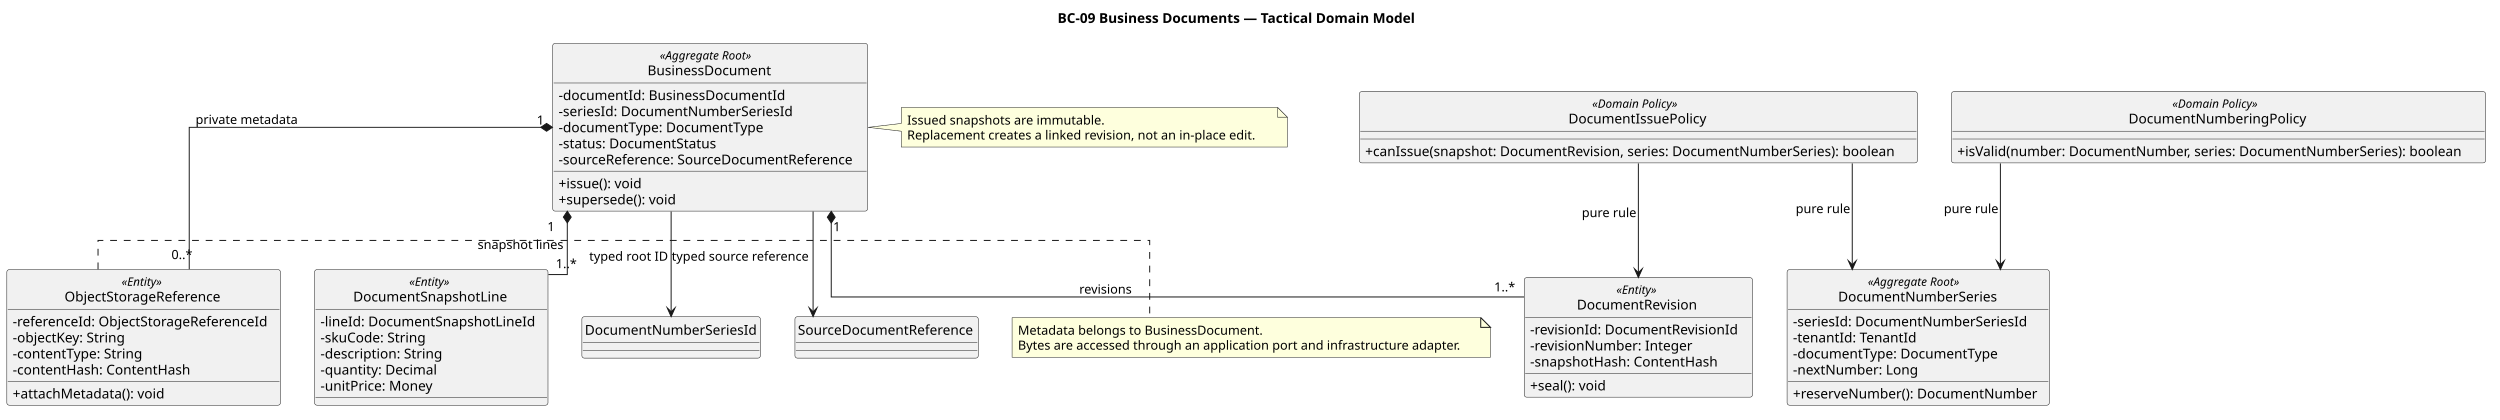
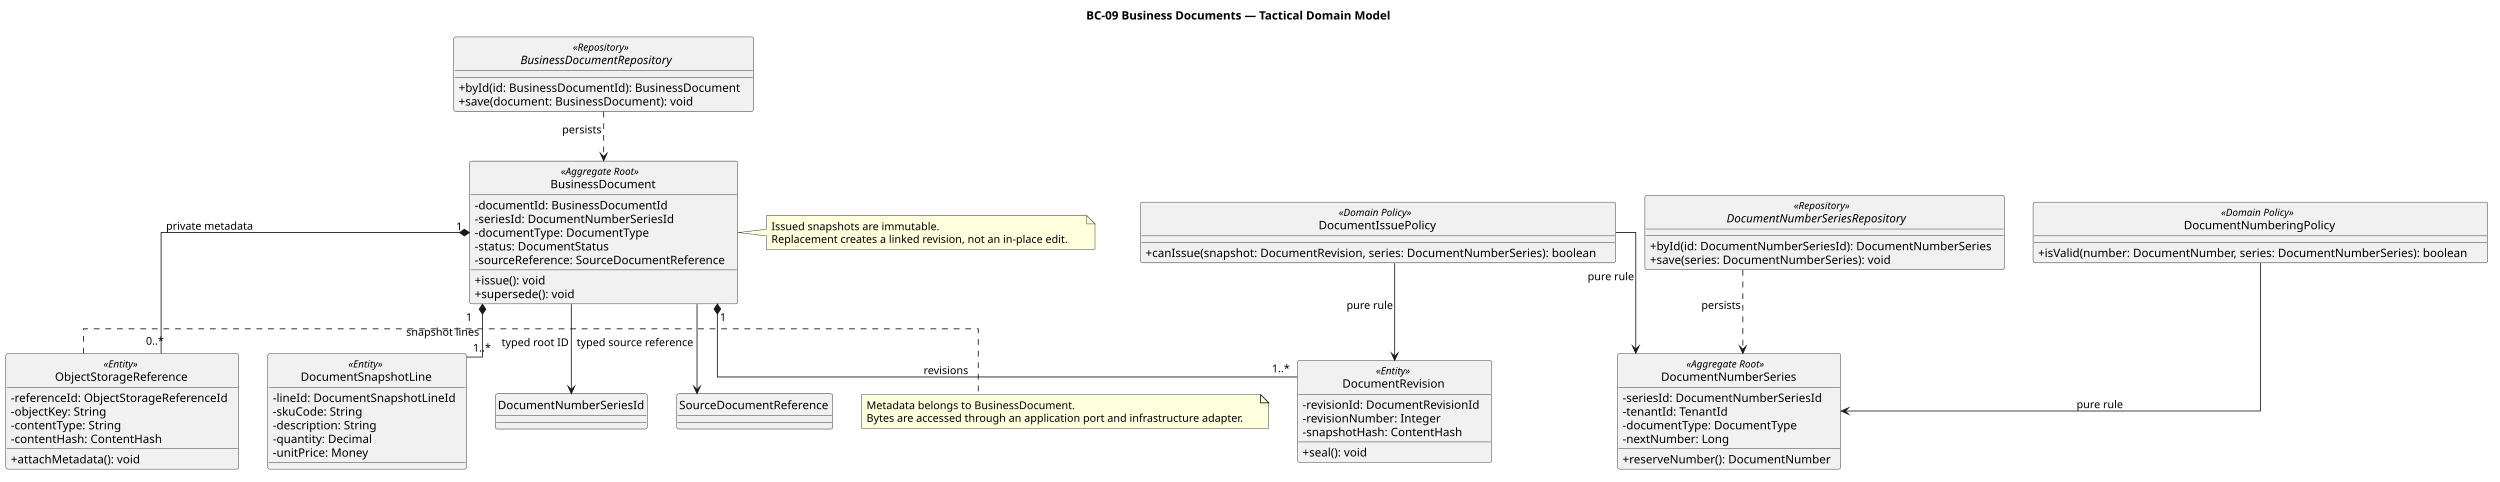
- <svg xmlns="http://www.w3.org/2000/svg" contentStyleType="text/css" data-diagram-type="CLASS" height="430px" preserveAspectRatio="none" style="width:2564px;height:430px;background:#FFFFFF;" version="1.1" viewBox="0 0 2564 430" width="2564px" zoomAndPan="magnify">
+ <svg xmlns="http://www.w3.org/2000/svg" contentStyleType="text/css" data-diagram-type="CLASS" height="580px" preserveAspectRatio="none" style="width:3012px;height:580px;background:#FFFFFF;" version="1.1" viewBox="0 0 3012 580" width="3012px" zoomAndPan="magnify">
  <defs />
  <g>
    <g class="title" data-source-line="1">
-       <text fill="#000000" font-family="sans-serif" font-size="14" font-weight="700" lengthAdjust="spacing" textLength="387.933" x="1084.63" y="23.535">BC-09 Business Documents — Tactical Domain Model</text>
+       <text fill="#000000" font-family="sans-serif" font-size="14" font-weight="700" lengthAdjust="spacing" textLength="387.933" x="1308.63" y="23.535">BC-09 Business Documents — Tactical Domain Model</text>
    </g>
    <g class="entity" data-qualified-name="BusinessDocument" data-source-line="7" id="ent0001">
-       <rect fill="#F1F1F1" height="172.039" rx="2.5" ry="2.5" style="stroke:#181818;stroke-width:0.5;" width="322.926" x="566.85" y="44.488" />
-       <text fill="#000000" font-family="sans-serif" font-size="12" font-style="italic" lengthAdjust="spacing" textLength="103.312" x="676.657" y="61.09">«Aggregate Root»</text>
-       <text fill="#000000" font-family="sans-serif" font-size="14" lengthAdjust="spacing" textLength="128.427" x="664.1" y="77.156">BusinessDocument</text>
-       <line style="stroke:#181818;stroke-width:0.5;" x1="567.85" x2="888.776" y1="85.109" y2="85.109" />
-       <text fill="#000000" font-family="sans-serif" font-size="14" lengthAdjust="spacing" textLength="239.142" x="572.85" y="102.644">-documentId: BusinessDocumentId</text>
-       <text fill="#000000" font-family="sans-serif" font-size="14" lengthAdjust="spacing" textLength="246.531" x="572.85" y="119.133">-seriesId: DocumentNumberSeriesId</text>
-       <text fill="#000000" font-family="sans-serif" font-size="14" lengthAdjust="spacing" textLength="220.322" x="572.85" y="135.621">-documentType: DocumentType</text>
-       <text fill="#000000" font-family="sans-serif" font-size="14" lengthAdjust="spacing" textLength="169.435" x="572.85" y="152.109">-status: DocumentStatus</text>
-       <text fill="#000000" font-family="sans-serif" font-size="14" lengthAdjust="spacing" textLength="310.926" x="572.85" y="168.598">-sourceReference: SourceDocumentReference</text>
-       <line style="stroke:#181818;stroke-width:0.5;" x1="567.85" x2="888.776" y1="175.551" y2="175.551" />
-       <text fill="#000000" font-family="sans-serif" font-size="14" lengthAdjust="spacing" textLength="92.606" x="572.85" y="193.086">+issue(): void</text>
-       <text fill="#000000" font-family="sans-serif" font-size="14" lengthAdjust="spacing" textLength="127.511" x="572.85" y="209.574">+supersede(): void</text>
+       <rect fill="#F1F1F1" height="172.039" rx="2.5" ry="2.5" style="stroke:#181818;stroke-width:0.5;" width="322.926" x="565.85" y="194.088" />
+       <text fill="#000000" font-family="sans-serif" font-size="12" font-style="italic" lengthAdjust="spacing" textLength="103.312" x="675.657" y="210.69">«Aggregate Root»</text>
+       <text fill="#000000" font-family="sans-serif" font-size="14" lengthAdjust="spacing" textLength="128.427" x="663.1" y="226.756">BusinessDocument</text>
+       <line style="stroke:#181818;stroke-width:0.5;" x1="566.85" x2="887.776" y1="234.709" y2="234.709" />
+       <text fill="#000000" font-family="sans-serif" font-size="14" lengthAdjust="spacing" textLength="239.142" x="571.85" y="252.244">-documentId: BusinessDocumentId</text>
+       <text fill="#000000" font-family="sans-serif" font-size="14" lengthAdjust="spacing" textLength="246.531" x="571.85" y="268.733">-seriesId: DocumentNumberSeriesId</text>
+       <text fill="#000000" font-family="sans-serif" font-size="14" lengthAdjust="spacing" textLength="220.322" x="571.85" y="285.221">-documentType: DocumentType</text>
+       <text fill="#000000" font-family="sans-serif" font-size="14" lengthAdjust="spacing" textLength="169.435" x="571.85" y="301.709">-status: DocumentStatus</text>
+       <text fill="#000000" font-family="sans-serif" font-size="14" lengthAdjust="spacing" textLength="310.926" x="571.85" y="318.198">-sourceReference: SourceDocumentReference</text>
+       <line style="stroke:#181818;stroke-width:0.5;" x1="566.85" x2="887.776" y1="325.151" y2="325.151" />
+       <text fill="#000000" font-family="sans-serif" font-size="14" lengthAdjust="spacing" textLength="92.606" x="571.85" y="342.686">+issue(): void</text>
+       <text fill="#000000" font-family="sans-serif" font-size="14" lengthAdjust="spacing" textLength="127.511" x="571.85" y="359.174">+supersede(): void</text>
    </g>
    <g class="entity" data-qualified-name="DocumentSnapshotLine" data-source-line="17" id="ent0002">
-       <rect fill="#F1F1F1" height="139.062" rx="2.5" ry="2.5" style="stroke:#181818;stroke-width:0.5;" width="239.404" x="322.61" y="276.528" />
-       <text fill="#000000" font-family="sans-serif" font-size="12" font-style="italic" lengthAdjust="spacing" textLength="45.24" x="419.692" y="293.13">«Entity»</text>
-       <text fill="#000000" font-family="sans-serif" font-size="14" lengthAdjust="spacing" textLength="160.173" x="362.226" y="309.196">DocumentSnapshotLine</text>
-       <line style="stroke:#181818;stroke-width:0.5;" x1="323.61" x2="561.014" y1="317.149" y2="317.149" />
-       <text fill="#000000" font-family="sans-serif" font-size="14" lengthAdjust="spacing" textLength="227.404" x="328.61" y="334.685">-lineId: DocumentSnapshotLineId</text>
-       <text fill="#000000" font-family="sans-serif" font-size="14" lengthAdjust="spacing" textLength="115.835" x="328.61" y="351.173">-skuCode: String</text>
-       <text fill="#000000" font-family="sans-serif" font-size="14" lengthAdjust="spacing" textLength="133.007" x="328.61" y="367.661">-description: String</text>
-       <text fill="#000000" font-family="sans-serif" font-size="14" lengthAdjust="spacing" textLength="127.066" x="328.61" y="384.149">-quantity: Decimal</text>
-       <text fill="#000000" font-family="sans-serif" font-size="14" lengthAdjust="spacing" textLength="120.565" x="328.61" y="400.638">-unitPrice: Money</text>
-       <line style="stroke:#181818;stroke-width:0.5;" x1="323.61" x2="561.014" y1="407.591" y2="407.591" />
+       <rect fill="#F1F1F1" height="139.062" rx="2.5" ry="2.5" style="stroke:#181818;stroke-width:0.5;" width="239.404" x="322.61" y="426.128" />
+       <text fill="#000000" font-family="sans-serif" font-size="12" font-style="italic" lengthAdjust="spacing" textLength="45.24" x="419.692" y="442.73">«Entity»</text>
+       <text fill="#000000" font-family="sans-serif" font-size="14" lengthAdjust="spacing" textLength="160.173" x="362.226" y="458.796">DocumentSnapshotLine</text>
+       <line style="stroke:#181818;stroke-width:0.5;" x1="323.61" x2="561.014" y1="466.749" y2="466.749" />
+       <text fill="#000000" font-family="sans-serif" font-size="14" lengthAdjust="spacing" textLength="227.404" x="328.61" y="484.284">-lineId: DocumentSnapshotLineId</text>
+       <text fill="#000000" font-family="sans-serif" font-size="14" lengthAdjust="spacing" textLength="115.835" x="328.61" y="500.773">-skuCode: String</text>
+       <text fill="#000000" font-family="sans-serif" font-size="14" lengthAdjust="spacing" textLength="133.007" x="328.61" y="517.261">-description: String</text>
+       <text fill="#000000" font-family="sans-serif" font-size="14" lengthAdjust="spacing" textLength="127.066" x="328.61" y="533.749">-quantity: Decimal</text>
+       <text fill="#000000" font-family="sans-serif" font-size="14" lengthAdjust="spacing" textLength="120.565" x="328.61" y="550.238">-unitPrice: Money</text>
+       <line style="stroke:#181818;stroke-width:0.5;" x1="323.61" x2="561.014" y1="557.191" y2="557.191" />
    </g>
    <g class="entity" data-qualified-name="DocumentRevision" data-source-line="25" id="ent0003">
-       <rect fill="#F1F1F1" height="122.574" rx="2.5" ry="2.5" style="stroke:#181818;stroke-width:0.5;" width="234.1" x="1563.26" y="284.768" />
-       <text fill="#000000" font-family="sans-serif" font-size="12" font-style="italic" lengthAdjust="spacing" textLength="45.24" x="1657.69" y="301.37">«Entity»</text>
-       <text fill="#000000" font-family="sans-serif" font-size="14" lengthAdjust="spacing" textLength="126.157" x="1617.231" y="317.436">DocumentRevision</text>
-       <line style="stroke:#181818;stroke-width:0.5;" x1="1564.26" x2="1796.36" y1="325.389" y2="325.389" />
-       <text fill="#000000" font-family="sans-serif" font-size="14" lengthAdjust="spacing" textLength="222.1" x="1569.26" y="342.925">-revisionId: DocumentRevisionId</text>
-       <text fill="#000000" font-family="sans-serif" font-size="14" lengthAdjust="spacing" textLength="172.71" x="1569.26" y="359.413">-revisionNumber: Integer</text>
-       <text fill="#000000" font-family="sans-serif" font-size="14" lengthAdjust="spacing" textLength="200.614" x="1569.26" y="375.901">-snapshotHash: ContentHash</text>
-       <line style="stroke:#181818;stroke-width:0.5;" x1="1564.26" x2="1796.36" y1="382.854" y2="382.854" />
-       <text fill="#000000" font-family="sans-serif" font-size="14" lengthAdjust="spacing" textLength="84.513" x="1569.26" y="400.389">+seal(): void</text>
+       <rect fill="#F1F1F1" height="122.574" rx="2.5" ry="2.5" style="stroke:#181818;stroke-width:0.5;" width="234.1" x="1563.26" y="434.368" />
+       <text fill="#000000" font-family="sans-serif" font-size="12" font-style="italic" lengthAdjust="spacing" textLength="45.24" x="1657.69" y="450.97">«Entity»</text>
+       <text fill="#000000" font-family="sans-serif" font-size="14" lengthAdjust="spacing" textLength="126.157" x="1617.231" y="467.036">DocumentRevision</text>
+       <line style="stroke:#181818;stroke-width:0.5;" x1="1564.26" x2="1796.36" y1="474.989" y2="474.989" />
+       <text fill="#000000" font-family="sans-serif" font-size="14" lengthAdjust="spacing" textLength="222.1" x="1569.26" y="492.524">-revisionId: DocumentRevisionId</text>
+       <text fill="#000000" font-family="sans-serif" font-size="14" lengthAdjust="spacing" textLength="172.71" x="1569.26" y="509.013">-revisionNumber: Integer</text>
+       <text fill="#000000" font-family="sans-serif" font-size="14" lengthAdjust="spacing" textLength="200.614" x="1569.26" y="525.501">-snapshotHash: ContentHash</text>
+       <line style="stroke:#181818;stroke-width:0.5;" x1="1564.26" x2="1796.36" y1="532.454" y2="532.454" />
+       <text fill="#000000" font-family="sans-serif" font-size="14" lengthAdjust="spacing" textLength="84.513" x="1569.26" y="549.989">+seal(): void</text>
    </g>
    <g class="entity" data-qualified-name="ObjectStorageReference" data-source-line="32" id="ent0004">
-       <rect fill="#F1F1F1" height="139.062" rx="2.5" ry="2.5" style="stroke:#181818;stroke-width:0.5;" width="280.618" x="7" y="276.528" />
-       <text fill="#000000" font-family="sans-serif" font-size="12" font-style="italic" lengthAdjust="spacing" textLength="45.24" x="124.689" y="293.13">«Entity»</text>
-       <text fill="#000000" font-family="sans-serif" font-size="14" lengthAdjust="spacing" textLength="162.306" x="66.156" y="309.196">ObjectStorageReference</text>
-       <line style="stroke:#181818;stroke-width:0.5;" x1="8" x2="286.618" y1="317.149" y2="317.149" />
-       <text fill="#000000" font-family="sans-serif" font-size="14" lengthAdjust="spacing" textLength="268.618" x="13" y="334.685">-referenceId: ObjectStorageReferenceId</text>
-       <text fill="#000000" font-family="sans-serif" font-size="14" lengthAdjust="spacing" textLength="123.061" x="13" y="351.173">-objectKey: String</text>
-       <text fill="#000000" font-family="sans-serif" font-size="14" lengthAdjust="spacing" textLength="141.128" x="13" y="367.661">-contentType: String</text>
-       <text fill="#000000" font-family="sans-serif" font-size="14" lengthAdjust="spacing" textLength="190.005" x="13" y="384.149">-contentHash: ContentHash</text>
-       <line style="stroke:#181818;stroke-width:0.5;" x1="8" x2="286.618" y1="391.103" y2="391.103" />
-       <text fill="#000000" font-family="sans-serif" font-size="14" lengthAdjust="spacing" textLength="161.93" x="13" y="408.638">+attachMetadata(): void</text>
+       <rect fill="#F1F1F1" height="139.062" rx="2.5" ry="2.5" style="stroke:#181818;stroke-width:0.5;" width="280.618" x="7" y="426.128" />
+       <text fill="#000000" font-family="sans-serif" font-size="12" font-style="italic" lengthAdjust="spacing" textLength="45.24" x="124.689" y="442.73">«Entity»</text>
+       <text fill="#000000" font-family="sans-serif" font-size="14" lengthAdjust="spacing" textLength="162.306" x="66.156" y="458.796">ObjectStorageReference</text>
+       <line style="stroke:#181818;stroke-width:0.5;" x1="8" x2="286.618" y1="466.749" y2="466.749" />
+       <text fill="#000000" font-family="sans-serif" font-size="14" lengthAdjust="spacing" textLength="268.618" x="13" y="484.284">-referenceId: ObjectStorageReferenceId</text>
+       <text fill="#000000" font-family="sans-serif" font-size="14" lengthAdjust="spacing" textLength="123.061" x="13" y="500.773">-objectKey: String</text>
+       <text fill="#000000" font-family="sans-serif" font-size="14" lengthAdjust="spacing" textLength="141.128" x="13" y="517.261">-contentType: String</text>
+       <text fill="#000000" font-family="sans-serif" font-size="14" lengthAdjust="spacing" textLength="190.005" x="13" y="533.749">-contentHash: ContentHash</text>
+       <line style="stroke:#181818;stroke-width:0.5;" x1="8" x2="286.618" y1="540.702" y2="540.702" />
+       <text fill="#000000" font-family="sans-serif" font-size="14" lengthAdjust="spacing" textLength="161.93" x="13" y="558.238">+attachMetadata(): void</text>
    </g>
    <g class="entity" data-qualified-name="DocumentNumberSeries" data-source-line="40" id="ent0005">
-       <rect fill="#F1F1F1" height="139.062" rx="2.5" ry="2.5" style="stroke:#181818;stroke-width:0.5;" width="268.956" x="1832.83" y="276.528" />
-       <text fill="#000000" font-family="sans-serif" font-size="12" font-style="italic" lengthAdjust="spacing" textLength="103.312" x="1915.652" y="293.13">«Aggregate Root»</text>
-       <text fill="#000000" font-family="sans-serif" font-size="14" lengthAdjust="spacing" textLength="164.233" x="1885.191" y="309.196">DocumentNumberSeries</text>
-       <line style="stroke:#181818;stroke-width:0.5;" x1="1833.83" x2="2100.786" y1="317.149" y2="317.149" />
-       <text fill="#000000" font-family="sans-serif" font-size="14" lengthAdjust="spacing" textLength="246.531" x="1838.83" y="334.685">-seriesId: DocumentNumberSeriesId</text>
-       <text fill="#000000" font-family="sans-serif" font-size="14" lengthAdjust="spacing" textLength="133.027" x="1838.83" y="351.173">-tenantId: TenantId</text>
-       <text fill="#000000" font-family="sans-serif" font-size="14" lengthAdjust="spacing" textLength="220.322" x="1838.83" y="367.661">-documentType: DocumentType</text>
-       <text fill="#000000" font-family="sans-serif" font-size="14" lengthAdjust="spacing" textLength="135.194" x="1838.83" y="384.149">-nextNumber: Long</text>
-       <line style="stroke:#181818;stroke-width:0.5;" x1="1833.83" x2="2100.786" y1="391.103" y2="391.103" />
-       <text fill="#000000" font-family="sans-serif" font-size="14" lengthAdjust="spacing" textLength="256.956" x="1838.83" y="408.638">+reserveNumber(): DocumentNumber</text>
+       <rect fill="#F1F1F1" height="139.062" rx="2.5" ry="2.5" style="stroke:#181818;stroke-width:0.5;" width="268.956" x="1948.83" y="426.128" />
+       <text fill="#000000" font-family="sans-serif" font-size="12" font-style="italic" lengthAdjust="spacing" textLength="103.312" x="2031.652" y="442.73">«Aggregate Root»</text>
+       <text fill="#000000" font-family="sans-serif" font-size="14" lengthAdjust="spacing" textLength="164.233" x="2001.191" y="458.796">DocumentNumberSeries</text>
+       <line style="stroke:#181818;stroke-width:0.5;" x1="1949.83" x2="2216.786" y1="466.749" y2="466.749" />
+       <text fill="#000000" font-family="sans-serif" font-size="14" lengthAdjust="spacing" textLength="246.531" x="1954.83" y="484.284">-seriesId: DocumentNumberSeriesId</text>
+       <text fill="#000000" font-family="sans-serif" font-size="14" lengthAdjust="spacing" textLength="133.027" x="1954.83" y="500.773">-tenantId: TenantId</text>
+       <text fill="#000000" font-family="sans-serif" font-size="14" lengthAdjust="spacing" textLength="220.322" x="1954.83" y="517.261">-documentType: DocumentType</text>
+       <text fill="#000000" font-family="sans-serif" font-size="14" lengthAdjust="spacing" textLength="135.194" x="1954.83" y="533.749">-nextNumber: Long</text>
+       <line style="stroke:#181818;stroke-width:0.5;" x1="1949.83" x2="2216.786" y1="540.702" y2="540.702" />
+       <text fill="#000000" font-family="sans-serif" font-size="14" lengthAdjust="spacing" textLength="256.956" x="1954.83" y="558.238">+reserveNumber(): DocumentNumber</text>
    </g>
    <g class="entity" data-qualified-name="DocumentIssuePolicy" data-source-line="48" id="ent0006">
-       <rect fill="#F1F1F1" height="73.109" rx="2.5" ry="2.5" style="stroke:#181818;stroke-width:0.5;" width="572.403" x="1394.11" y="93.948" />
-       <text fill="#000000" font-family="sans-serif" font-size="12" font-style="italic" lengthAdjust="spacing" textLength="94.834" x="1632.895" y="110.55">«Domain Policy»</text>
-       <text fill="#000000" font-family="sans-serif" font-size="14" lengthAdjust="spacing" textLength="143.452" x="1608.586" y="126.616">DocumentIssuePolicy</text>
-       <line style="stroke:#181818;stroke-width:0.5;" x1="1395.11" x2="1965.513" y1="134.569" y2="134.569" />
-       <line style="stroke:#181818;stroke-width:0.5;" x1="1395.11" x2="1965.513" y1="142.569" y2="142.569" />
-       <text fill="#000000" font-family="sans-serif" font-size="14" lengthAdjust="spacing" textLength="560.403" x="1400.11" y="160.105">+canIssue(snapshot: DocumentRevision, series: DocumentNumberSeries): boolean</text>
+       <rect fill="#F1F1F1" height="73.109" rx="2.5" ry="2.5" style="stroke:#181818;stroke-width:0.5;" width="572.403" x="1374.11" y="243.548" />
+       <text fill="#000000" font-family="sans-serif" font-size="12" font-style="italic" lengthAdjust="spacing" textLength="94.834" x="1612.895" y="260.15">«Domain Policy»</text>
+       <text fill="#000000" font-family="sans-serif" font-size="14" lengthAdjust="spacing" textLength="143.452" x="1588.586" y="276.216">DocumentIssuePolicy</text>
+       <line style="stroke:#181818;stroke-width:0.5;" x1="1375.11" x2="1945.513" y1="284.169" y2="284.169" />
+       <line style="stroke:#181818;stroke-width:0.5;" x1="1375.11" x2="1945.513" y1="292.169" y2="292.169" />
+       <text fill="#000000" font-family="sans-serif" font-size="14" lengthAdjust="spacing" textLength="560.403" x="1380.11" y="309.704">+canIssue(snapshot: DocumentRevision, series: DocumentNumberSeries): boolean</text>
    </g>
    <g class="entity" data-qualified-name="DocumentNumberingPolicy" data-source-line="52" id="ent0007">
-       <rect fill="#F1F1F1" height="73.109" rx="2.5" ry="2.5" style="stroke:#181818;stroke-width:0.5;" width="547.773" x="2001.42" y="93.948" />
-       <text fill="#000000" font-family="sans-serif" font-size="12" font-style="italic" lengthAdjust="spacing" textLength="94.834" x="2227.89" y="110.55">«Domain Policy»</text>
-       <text fill="#000000" font-family="sans-serif" font-size="14" lengthAdjust="spacing" textLength="184.564" x="2183.025" y="126.616">DocumentNumberingPolicy</text>
-       <line style="stroke:#181818;stroke-width:0.5;" x1="2002.42" x2="2548.193" y1="134.569" y2="134.569" />
-       <line style="stroke:#181818;stroke-width:0.5;" x1="2002.42" x2="2548.193" y1="142.569" y2="142.569" />
-       <text fill="#000000" font-family="sans-serif" font-size="14" lengthAdjust="spacing" textLength="535.773" x="2007.42" y="160.105">+isValid(number: DocumentNumber, series: DocumentNumberSeries): boolean</text>
+       <rect fill="#F1F1F1" height="73.109" rx="2.5" ry="2.5" style="stroke:#181818;stroke-width:0.5;" width="547.773" x="2449.42" y="243.548" />
+       <text fill="#000000" font-family="sans-serif" font-size="12" font-style="italic" lengthAdjust="spacing" textLength="94.834" x="2675.89" y="260.15">«Domain Policy»</text>
+       <text fill="#000000" font-family="sans-serif" font-size="14" lengthAdjust="spacing" textLength="184.564" x="2631.025" y="276.216">DocumentNumberingPolicy</text>
+       <line style="stroke:#181818;stroke-width:0.5;" x1="2450.42" x2="2996.193" y1="284.169" y2="284.169" />
+       <line style="stroke:#181818;stroke-width:0.5;" x1="2450.42" x2="2996.193" y1="292.169" y2="292.169" />
+       <text fill="#000000" font-family="sans-serif" font-size="14" lengthAdjust="spacing" textLength="535.773" x="2455.42" y="309.704">+isValid(number: DocumentNumber, series: DocumentNumberSeries): boolean</text>
    </g>
-     <g class="entity" data-qualified-name="DocumentNumberSeriesId" data-source-line="59" id="ent0011">
-       <rect fill="#F1F1F1" height="42.488" rx="2.5" ry="2.5" style="stroke:#181818;stroke-width:0.5;" width="183.078" x="596.77" y="324.808" />
-       <text fill="#000000" font-family="sans-serif" font-size="14" lengthAdjust="spacing" textLength="177.078" x="599.77" y="343.343">DocumentNumberSeriesId</text>
-       <line style="stroke:#181818;stroke-width:0.5;" x1="597.77" x2="778.848" y1="351.297" y2="351.297" />
-       <line style="stroke:#181818;stroke-width:0.5;" x1="597.77" x2="778.848" y1="359.297" y2="359.297" />
+     <g class="entity" data-qualified-name="BusinessDocumentRepository" data-source-line="56" id="ent0008">
+       <rect fill="#F1F1F1" height="89.598" rx="2.5" ry="2.5" style="stroke:#181818;stroke-width:0.5;" width="361.481" x="546.57" y="44.488" />
+       <text fill="#000000" font-family="sans-serif" font-size="12" font-style="italic" lengthAdjust="spacing" textLength="74.397" x="690.112" y="61.09">«Repository»</text>
+       <text fill="#000000" font-family="sans-serif" font-size="14" font-style="italic" lengthAdjust="spacing" textLength="200.553" x="627.034" y="77.156">BusinessDocumentRepository</text>
+       <line style="stroke:#181818;stroke-width:0.5;" x1="547.57" x2="907.051" y1="85.109" y2="85.109" />
+       <line style="stroke:#181818;stroke-width:0.5;" x1="547.57" x2="907.051" y1="93.109" y2="93.109" />
+       <text fill="#000000" font-family="sans-serif" font-size="14" lengthAdjust="spacing" textLength="349.481" x="552.57" y="110.644">+byId(id: BusinessDocumentId): BusinessDocument</text>
+       <text fill="#000000" font-family="sans-serif" font-size="14" lengthAdjust="spacing" textLength="293.063" x="552.57" y="127.133">+save(document: BusinessDocument): void</text>
    </g>
-     <g class="entity" data-qualified-name="SourceDocumentReference" data-source-line="60" id="ent0013">
-       <rect fill="#F1F1F1" height="42.488" rx="2.5" ry="2.5" style="stroke:#181818;stroke-width:0.5;" width="188.055" x="815.28" y="324.808" />
-       <text fill="#000000" font-family="sans-serif" font-size="14" lengthAdjust="spacing" textLength="182.055" x="818.28" y="343.343">SourceDocumentReference</text>
-       <line style="stroke:#181818;stroke-width:0.5;" x1="816.28" x2="1002.335" y1="351.297" y2="351.297" />
-       <line style="stroke:#181818;stroke-width:0.5;" x1="816.28" x2="1002.335" y1="359.297" y2="359.297" />
+     <g class="entity" data-qualified-name="DocumentNumberSeriesRepository" data-source-line="61" id="ent0009">
+       <rect fill="#F1F1F1" height="89.598" rx="2.5" ry="2.5" style="stroke:#181818;stroke-width:0.5;" width="433.094" x="1981.76" y="235.308" />
+       <text fill="#000000" font-family="sans-serif" font-size="12" font-style="italic" lengthAdjust="spacing" textLength="74.397" x="2161.109" y="251.91">«Repository»</text>
+       <text fill="#000000" font-family="sans-serif" font-size="14" font-style="italic" lengthAdjust="spacing" textLength="236.359" x="2080.127" y="267.976">DocumentNumberSeriesRepository</text>
+       <line style="stroke:#181818;stroke-width:0.5;" x1="1982.76" x2="2413.854" y1="275.929" y2="275.929" />
+       <line style="stroke:#181818;stroke-width:0.5;" x1="1982.76" x2="2413.854" y1="283.929" y2="283.929" />
+       <text fill="#000000" font-family="sans-serif" font-size="14" lengthAdjust="spacing" textLength="421.094" x="1987.76" y="301.464">+byId(id: DocumentNumberSeriesId): DocumentNumberSeries</text>
+       <text fill="#000000" font-family="sans-serif" font-size="14" lengthAdjust="spacing" textLength="300.453" x="1987.76" y="317.953">+save(series: DocumentNumberSeries): void</text>
    </g>
-     <g class="entity" data-qualified-name="GMN19" data-source-line="67" id="ent0020">
-       <path d="M1037.99,325.748 L1037.99,366.369 L1528.634,366.369 L1528.634,335.748 L1518.634,325.748 L1037.99,325.748" fill="#FEFFDD" style="stroke:#181818;stroke-width:0.5;" />
-       <path d="M1518.634,325.748 L1518.634,335.748 L1528.634,335.748 L1518.634,325.748" fill="#FEFFDD" style="stroke:#181818;stroke-width:1;" />
-       <text fill="#000000" font-family="sans-serif" font-size="13" lengthAdjust="spacing" textLength="256.407" x="1043.99" y="343.317">Metadata belongs to BusinessDocument.</text>
-       <text fill="#000000" font-family="sans-serif" font-size="13" lengthAdjust="spacing" textLength="469.644" x="1043.99" y="358.627">Bytes are accessed through an application port and infrastructure adapter.</text>
+     <g class="entity" data-qualified-name="DocumentNumberSeriesId" data-source-line="69" id="ent0013">
+       <rect fill="#F1F1F1" height="42.488" rx="2.5" ry="2.5" style="stroke:#181818;stroke-width:0.5;" width="183.078" x="596.77" y="474.408" />
+       <text fill="#000000" font-family="sans-serif" font-size="14" lengthAdjust="spacing" textLength="177.078" x="599.77" y="492.943">DocumentNumberSeriesId</text>
+       <line style="stroke:#181818;stroke-width:0.5;" x1="597.77" x2="778.848" y1="500.897" y2="500.897" />
+       <line style="stroke:#181818;stroke-width:0.5;" x1="597.77" x2="778.848" y1="508.897" y2="508.897" />
    </g>
-     <g class="entity" data-qualified-name="GMN22" data-source-line="72" id="ent0023">
-       <path d="M924.36,110.198 L924.36,126.588 L890.27,130.588 L924.36,134.588 L924.36,150.819 A0,0 0 0 0 924.36,150.819 L1320.265,150.819 A0,0 0 0 0 1320.265,150.819 L1320.265,120.198 L1310.265,110.198 L924.36,110.198 A0,0 0 0 0 924.36,110.198" fill="#FEFFDD" style="stroke:#181818;stroke-width:0.5;" />
-       <path d="M1310.265,110.198 L1310.265,120.198 L1320.265,120.198 L1310.265,110.198" fill="#FEFFDD" style="stroke:#181818;stroke-width:0.5;" />
-       <text fill="#000000" font-family="sans-serif" font-size="13" lengthAdjust="spacing" textLength="208.235" x="930.36" y="127.767">Issued snapshots are immutable.</text>
-       <text fill="#000000" font-family="sans-serif" font-size="13" lengthAdjust="spacing" textLength="374.905" x="930.36" y="143.077">Replacement creates a linked revision, not an in-place edit.</text>
+     <g class="entity" data-qualified-name="SourceDocumentReference" data-source-line="70" id="ent0015">
+       <rect fill="#F1F1F1" height="42.488" rx="2.5" ry="2.5" style="stroke:#181818;stroke-width:0.5;" width="188.055" x="815.28" y="474.408" />
+       <text fill="#000000" font-family="sans-serif" font-size="14" lengthAdjust="spacing" textLength="182.055" x="818.28" y="492.943">SourceDocumentReference</text>
+       <line style="stroke:#181818;stroke-width:0.5;" x1="816.28" x2="1002.335" y1="500.897" y2="500.897" />
+       <line style="stroke:#181818;stroke-width:0.5;" x1="816.28" x2="1002.335" y1="508.897" y2="508.897" />
    </g>
-     <g class="link" data-entity-1="ent0001" data-entity-2="ent0002" data-link-type="composition" data-source-line="56" id="lnk8">
-       <path codeLine="56" d="M581.81,228.638 C581.81,262.568 581.81,281.588 581.81,281.588 C581.81,281.588 574.15,281.588 562.41,281.588" fill="none" id="BusinessDocument-backto-DocumentSnapshotLine" style="stroke:#181818;stroke-width:1;" />
-       <polygon fill="#181818" points="581.81,216.638,577.81,222.638,581.81,228.638,585.81,222.638,581.81,216.638" style="stroke:#181818;stroke-width:1;stroke-linejoin:miter;stroke-miterlimit:10;" />
-       <text fill="#000000" font-family="sans-serif" font-size="13" lengthAdjust="spacing" textLength="91.165" x="489.81" y="255.377">snapshot lines</text>
-       <text fill="#000000" font-family="sans-serif" font-size="13" lengthAdjust="spacing" textLength="8.22" x="561.356" y="236.973">1</text>
-       <text fill="#000000" font-family="sans-serif" font-size="13" lengthAdjust="spacing" textLength="22.712" x="570.01" y="275.005">1..*</text>
+     <g class="entity" data-qualified-name="GMN23" data-source-line="79" id="ent0024">
+       <path d="M1037.99,475.348 L1037.99,515.969 L1528.634,515.969 L1528.634,485.348 L1518.634,475.348 L1037.99,475.348" fill="#FEFFDD" style="stroke:#181818;stroke-width:0.5;" />
+       <path d="M1518.634,475.348 L1518.634,485.348 L1528.634,485.348 L1518.634,475.348" fill="#FEFFDD" style="stroke:#181818;stroke-width:1;" />
+       <text fill="#000000" font-family="sans-serif" font-size="13" lengthAdjust="spacing" textLength="256.407" x="1043.99" y="492.917">Metadata belongs to BusinessDocument.</text>
+       <text fill="#000000" font-family="sans-serif" font-size="13" lengthAdjust="spacing" textLength="469.644" x="1043.99" y="508.227">Bytes are accessed through an application port and infrastructure adapter.</text>
    </g>
-     <g class="link" data-entity-1="ent0001" data-entity-2="ent0003" data-link-type="composition" data-source-line="57" id="lnk9">
-       <path codeLine="57" d="M852.53,228.778 C852.53,272.558 852.53,304.588 852.53,304.588 C852.53,304.588 1334.67,304.588 1563.03,304.588" fill="none" id="BusinessDocument-backto-DocumentRevision" style="stroke:#181818;stroke-width:1;" />
-       <polygon fill="#181818" points="852.53,216.778,848.53,222.778,852.53,228.778,856.53,222.778,852.53,216.778" style="stroke:#181818;stroke-width:1;stroke-linejoin:miter;stroke-miterlimit:10;" />
-       <text fill="#000000" font-family="sans-serif" font-size="13" lengthAdjust="spacing" textLength="56.113" x="1106.87" y="301.157">revisions</text>
-       <text fill="#000000" font-family="sans-serif" font-size="13" lengthAdjust="spacing" textLength="8.22" x="854.495" y="237.125">1</text>
-       <text fill="#000000" font-family="sans-serif" font-size="13" lengthAdjust="spacing" textLength="22.712" x="1532.435" y="298.877">1..*</text>
+     <g class="entity" data-qualified-name="GMN26" data-source-line="84" id="ent0027">
+       <path d="M923.36,259.798 L923.36,276.188 L889.27,280.188 L923.36,284.188 L923.36,300.419 A0,0 0 0 0 923.36,300.419 L1319.265,300.419 A0,0 0 0 0 1319.265,300.419 L1319.265,269.798 L1309.265,259.798 L923.36,259.798 A0,0 0 0 0 923.36,259.798" fill="#FEFFDD" style="stroke:#181818;stroke-width:0.5;" />
+       <path d="M1309.265,259.798 L1309.265,269.798 L1319.265,269.798 L1309.265,259.798" fill="#FEFFDD" style="stroke:#181818;stroke-width:0.5;" />
+       <text fill="#000000" font-family="sans-serif" font-size="13" lengthAdjust="spacing" textLength="208.235" x="929.36" y="277.367">Issued snapshots are immutable.</text>
+       <text fill="#000000" font-family="sans-serif" font-size="13" lengthAdjust="spacing" textLength="374.905" x="929.36" y="292.677">Replacement creates a linked revision, not an in-place edit.</text>
    </g>
-     <g class="link" data-entity-1="ent0001" data-entity-2="ent0004" data-link-type="composition" data-source-line="58" id="lnk10">
-       <path codeLine="58" d="M554.57,130.588 C397.33,130.588 194.08,130.588 194.08,130.588 C194.08,130.588 194.08,213.188 194.08,276.098" fill="none" id="BusinessDocument-backto-ObjectStorageReference" style="stroke:#181818;stroke-width:1;" />
-       <polygon fill="#181818" points="566.57,130.588,560.57,126.588,554.57,130.588,560.57,134.588,566.57,130.588" style="stroke:#181818;stroke-width:1;stroke-linejoin:miter;stroke-miterlimit:10;" />
-       <text fill="#000000" font-family="sans-serif" font-size="13" lengthAdjust="spacing" textLength="106.209" x="200.57" y="127.157">private metadata</text>
-       <text fill="#000000" font-family="sans-serif" font-size="13" lengthAdjust="spacing" textLength="8.22" x="550.547" y="127.805">1</text>
-       <text fill="#000000" font-family="sans-serif" font-size="13" lengthAdjust="spacing" textLength="22.712" x="175.806" y="265.695">0..*</text>
+     <g class="link" data-entity-1="ent0001" data-entity-2="ent0002" data-link-type="composition" data-source-line="66" id="lnk10">
+       <path codeLine="66" d="M581.31,378.538 C581.31,411.898 581.31,430.188 581.31,430.188 C581.31,430.188 573.8,430.188 562.27,430.188" fill="none" id="BusinessDocument-backto-DocumentSnapshotLine" style="stroke:#181818;stroke-width:1;" />
+       <polygon fill="#181818" points="581.31,366.538,577.31,372.538,581.31,378.538,585.31,372.538,581.31,366.538" style="stroke:#181818;stroke-width:1;stroke-linejoin:miter;stroke-miterlimit:10;" />
+       <text fill="#000000" font-family="sans-serif" font-size="13" lengthAdjust="spacing" textLength="91.165" x="489.31" y="404.447">snapshot lines</text>
+       <text fill="#000000" font-family="sans-serif" font-size="13" lengthAdjust="spacing" textLength="8.22" x="561.365" y="386.604">1</text>
+       <text fill="#000000" font-family="sans-serif" font-size="13" lengthAdjust="spacing" textLength="22.712" x="569.862" y="423.547">1..*</text>
    </g>
-     <g class="link" data-entity-1="ent0001" data-entity-2="ent0011" data-link-type="dependency" data-source-line="59" id="lnk12">
-       <path codeLine="59" d="M688.31,216.938 C688.31,256.288 688.31,294.598 688.31,319.728" fill="none" id="BusinessDocument-to-DocumentNumberSeriesId" style="stroke:#181818;stroke-width:1;" />
-       <polygon fill="#181818" points="688.31,324.728,692.31,315.728,688.31,319.728,684.31,315.728,688.31,324.728" style="stroke:#181818;stroke-width:1;stroke-linejoin:miter;stroke-miterlimit:10;" />
-       <text fill="#000000" font-family="sans-serif" font-size="13" lengthAdjust="spacing" textLength="83.123" x="604.31" y="267.397">typed root ID</text>
+     <g class="link" data-entity-1="ent0001" data-entity-2="ent0003" data-link-type="composition" data-source-line="67" id="lnk11">
+       <path codeLine="67" d="M864.28,378.378 C864.28,422.158 864.28,454.188 864.28,454.188 C864.28,454.188 1337.14,454.188 1562.96,454.188" fill="none" id="BusinessDocument-backto-DocumentRevision" style="stroke:#181818;stroke-width:1;" />
+       <polygon fill="#181818" points="864.28,366.378,860.28,372.378,864.28,378.378,868.28,372.378,864.28,366.378" style="stroke:#181818;stroke-width:1;stroke-linejoin:miter;stroke-miterlimit:10;" />
+       <text fill="#000000" font-family="sans-serif" font-size="13" lengthAdjust="spacing" textLength="56.113" x="1112.71" y="450.757">revisions</text>
+       <text fill="#000000" font-family="sans-serif" font-size="13" lengthAdjust="spacing" textLength="8.22" x="867.301" y="386.725">1</text>
+       <text fill="#000000" font-family="sans-serif" font-size="13" lengthAdjust="spacing" textLength="22.712" x="1532.36" y="448.477">1..*</text>
    </g>
-     <g class="link" data-entity-1="ent0001" data-entity-2="ent0013" data-link-type="dependency" data-source-line="60" id="lnk14">
-       <path codeLine="60" d="M833.9,216.938 C833.9,256.288 833.9,294.598 833.9,319.728" fill="none" id="BusinessDocument-to-SourceDocumentReference" style="stroke:#181818;stroke-width:1;" />
-       <polygon fill="#181818" points="833.9,324.728,837.9,315.728,833.9,319.728,829.9,315.728,833.9,324.728" style="stroke:#181818;stroke-width:1;stroke-linejoin:miter;stroke-miterlimit:10;" />
-       <text fill="#000000" font-family="sans-serif" font-size="13" lengthAdjust="spacing" textLength="144.504" x="688.9" y="267.397">typed source reference</text>
+     <g class="link" data-entity-1="ent0001" data-entity-2="ent0004" data-link-type="composition" data-source-line="68" id="lnk12">
+       <path codeLine="68" d="M553.51,280.188 C396.6,280.188 194.08,280.188 194.08,280.188 C194.08,280.188 194.08,362.788 194.08,425.698" fill="none" id="BusinessDocument-backto-ObjectStorageReference" style="stroke:#181818;stroke-width:1;" />
+       <polygon fill="#181818" points="565.51,280.188,559.51,276.188,553.51,280.188,559.51,284.188,565.51,280.188" style="stroke:#181818;stroke-width:1;stroke-linejoin:miter;stroke-miterlimit:10;" />
+       <text fill="#000000" font-family="sans-serif" font-size="13" lengthAdjust="spacing" textLength="106.209" x="200.04" y="276.757">private metadata</text>
+       <text fill="#000000" font-family="sans-serif" font-size="13" lengthAdjust="spacing" textLength="8.22" x="549.484" y="277.405">1</text>
+       <text fill="#000000" font-family="sans-serif" font-size="13" lengthAdjust="spacing" textLength="22.712" x="175.806" y="415.295">0..*</text>
    </g>
-     <g class="link" data-entity-1="ent0006" data-entity-2="ent0003" data-link-type="dependency" data-source-line="61" id="lnk15">
-       <path codeLine="61" d="M1680.31,167.558 C1680.31,199.698 1680.31,241.858 1680.31,279.638" fill="none" id="DocumentIssuePolicy-to-DocumentRevision" style="stroke:#181818;stroke-width:1;" />
-       <polygon fill="#181818" points="1680.31,284.638,1684.31,275.638,1680.31,279.638,1676.31,275.638,1680.31,284.638" style="stroke:#181818;stroke-width:1;stroke-linejoin:miter;stroke-miterlimit:10;" />
-       <text fill="#000000" font-family="sans-serif" font-size="13" lengthAdjust="spacing" textLength="57.313" x="1622.31" y="222.667">pure rule</text>
+     <g class="link" data-entity-1="ent0001" data-entity-2="ent0013" data-link-type="dependency" data-source-line="69" id="lnk14">
+       <path codeLine="69" d="M688.31,366.538 C688.31,405.888 688.31,444.198 688.31,469.328" fill="none" id="BusinessDocument-to-DocumentNumberSeriesId" style="stroke:#181818;stroke-width:1;" />
+       <polygon fill="#181818" points="688.31,474.328,692.31,465.328,688.31,469.328,684.31,465.328,688.31,474.328" style="stroke:#181818;stroke-width:1;stroke-linejoin:miter;stroke-miterlimit:10;" />
+       <text fill="#000000" font-family="sans-serif" font-size="13" lengthAdjust="spacing" textLength="83.123" x="604.31" y="416.997">typed root ID</text>
    </g>
-     <g class="link" data-entity-1="ent0006" data-entity-2="ent0005" data-link-type="dependency" data-source-line="62" id="lnk16">
-       <path codeLine="62" d="M1899.67,167.558 C1899.67,197.408 1899.67,235.228 1899.67,271.438" fill="none" id="DocumentIssuePolicy-to-DocumentNumberSeries" style="stroke:#181818;stroke-width:1;" />
-       <polygon fill="#181818" points="1899.67,276.438,1903.67,267.438,1899.67,271.438,1895.67,267.438,1899.67,276.438" style="stroke:#181818;stroke-width:1;stroke-linejoin:miter;stroke-miterlimit:10;" />
-       <text fill="#000000" font-family="sans-serif" font-size="13" lengthAdjust="spacing" textLength="57.313" x="1841.67" y="218.567">pure rule</text>
+     <g class="link" data-entity-1="ent0001" data-entity-2="ent0015" data-link-type="dependency" data-source-line="70" id="lnk16">
+       <path codeLine="70" d="M839.78,366.538 C839.78,405.888 839.78,444.198 839.78,469.328" fill="none" id="BusinessDocument-to-SourceDocumentReference" style="stroke:#181818;stroke-width:1;" />
+       <polygon fill="#181818" points="839.78,474.328,843.78,465.328,839.78,469.328,835.78,465.328,839.78,474.328" style="stroke:#181818;stroke-width:1;stroke-linejoin:miter;stroke-miterlimit:10;" />
+       <text fill="#000000" font-family="sans-serif" font-size="13" lengthAdjust="spacing" textLength="144.504" x="694.78" y="416.997">typed source reference</text>
    </g>
-     <g class="link" data-entity-1="ent0007" data-entity-2="ent0005" data-link-type="dependency" data-source-line="63" id="lnk17">
-       <path codeLine="63" d="M2051.6,167.558 C2051.6,197.408 2051.6,235.228 2051.6,271.438" fill="none" id="DocumentNumberingPolicy-to-DocumentNumberSeries" style="stroke:#181818;stroke-width:1;" />
-       <polygon fill="#181818" points="2051.6,276.438,2055.6,267.438,2051.6,271.438,2047.6,267.438,2051.6,276.438" style="stroke:#181818;stroke-width:1;stroke-linejoin:miter;stroke-miterlimit:10;" />
-       <text fill="#000000" font-family="sans-serif" font-size="13" lengthAdjust="spacing" textLength="57.313" x="1993.6" y="218.567">pure rule</text>
+     <g class="link" data-entity-1="ent0006" data-entity-2="ent0003" data-link-type="dependency" data-source-line="71" id="lnk17">
+       <path codeLine="71" d="M1680.31,317.158 C1680.31,349.298 1680.31,391.458 1680.31,429.238" fill="none" id="DocumentIssuePolicy-to-DocumentRevision" style="stroke:#181818;stroke-width:1;" />
+       <polygon fill="#181818" points="1680.31,434.238,1684.31,425.238,1680.31,429.238,1676.31,425.238,1680.31,434.238" style="stroke:#181818;stroke-width:1;stroke-linejoin:miter;stroke-miterlimit:10;" />
+       <text fill="#000000" font-family="sans-serif" font-size="13" lengthAdjust="spacing" textLength="57.313" x="1622.31" y="372.267">pure rule</text>
    </g>
-     <g class="link" data-entity-1="ent0004" data-entity-2="ent0020" data-link-type="association" data-source-line="67" id="lnk21">
-       <path d="M100.54,276.158 C100.54,259.578 100.54,246.588 100.54,246.588 C100.54,246.588 1179.12,246.588 1179.12,246.588 C1179.12,246.588 1179.12,296.308 1179.12,325.448" fill="none" id="ObjectStorageReference-GMN19" style="stroke:#181818;stroke-width:1;stroke-dasharray:7,7;" />
+     <g class="link" data-entity-1="ent0006" data-entity-2="ent0005" data-link-type="dependency" data-source-line="72" id="lnk18">
+       <path codeLine="72" d="M1946.94,280.188 C1961.82,280.188 1970.79,280.188 1970.79,280.188 C1970.79,280.188 1970.79,357.788 1970.79,420.698" fill="none" id="DocumentIssuePolicy-to-DocumentNumberSeries" style="stroke:#181818;stroke-width:1;" />
+       <polygon fill="#181818" points="1970.79,425.698,1974.79,416.698,1970.79,420.698,1966.79,416.698,1970.79,425.698" style="stroke:#181818;stroke-width:1;stroke-linejoin:miter;stroke-miterlimit:10;" />
+       <text fill="#000000" font-family="sans-serif" font-size="13" lengthAdjust="spacing" textLength="57.313" x="1912.79" y="337.587">pure rule</text>
+     </g>
+     <g class="link" data-entity-1="ent0007" data-entity-2="ent0005" data-link-type="dependency" data-source-line="73" id="lnk19">
+       <path codeLine="73" d="M2723.31,317.078 C2723.31,378.578 2723.31,495.188 2723.31,495.188 C2723.31,495.188 2411.02,495.188 2223.25,495.188" fill="none" id="DocumentNumberingPolicy-to-DocumentNumberSeries" style="stroke:#181818;stroke-width:1;" />
+       <polygon fill="#181818" points="2218.25,495.188,2227.25,499.188,2223.25,495.188,2227.25,491.188,2218.25,495.188" style="stroke:#181818;stroke-width:1;stroke-linejoin:miter;stroke-miterlimit:10;" />
+       <text fill="#000000" font-family="sans-serif" font-size="13" lengthAdjust="spacing" textLength="57.313" x="2501.84" y="491.757">pure rule</text>
+     </g>
+     <g class="link" data-entity-1="ent0008" data-entity-2="ent0001" data-link-type="dependency" data-source-line="74" id="lnk20">
+       <path codeLine="74" d="M727.31,134.508 C727.31,152.248 727.31,168.238 727.31,188.658" fill="none" id="BusinessDocumentRepository-to-BusinessDocument" style="stroke:#181818;stroke-width:1;stroke-dasharray:7,7;" />
+       <polygon fill="#181818" points="727.31,193.658,731.31,184.658,727.31,188.658,723.31,184.658,727.31,193.658" style="stroke:#181818;stroke-width:1;stroke-linejoin:miter;stroke-miterlimit:10;" />
+       <text fill="#000000" font-family="sans-serif" font-size="13" lengthAdjust="spacing" textLength="49.245" x="677.31" y="160.657">persists</text>
+     </g>
+     <g class="link" data-entity-1="ent0009" data-entity-2="ent0005" data-link-type="dependency" data-source-line="75" id="lnk21">
+       <path codeLine="75" d="M2099.77,325.288 C2099.77,354.428 2099.77,387.898 2099.77,420.908" fill="none" id="DocumentNumberSeriesRepository-to-DocumentNumberSeries" style="stroke:#181818;stroke-width:1;stroke-dasharray:7,7;" />
+       <polygon fill="#181818" points="2099.77,425.908,2103.77,416.908,2099.77,420.908,2095.77,416.908,2099.77,425.908" style="stroke:#181818;stroke-width:1;stroke-linejoin:miter;stroke-miterlimit:10;" />
+       <text fill="#000000" font-family="sans-serif" font-size="13" lengthAdjust="spacing" textLength="49.245" x="2049.77" y="372.167">persists</text>
+     </g>
+     <g class="link" data-entity-1="ent0004" data-entity-2="ent0024" data-link-type="association" data-source-line="79" id="lnk25">
+       <path d="M100.54,425.758 C100.54,409.178 100.54,396.188 100.54,396.188 C100.54,396.188 1178.62,396.188 1178.62,396.188 C1178.62,396.188 1178.62,445.908 1178.62,475.048" fill="none" id="ObjectStorageReference-GMN23" style="stroke:#181818;stroke-width:1;stroke-dasharray:7,7;" />
    </g>
  </g>
</svg>
